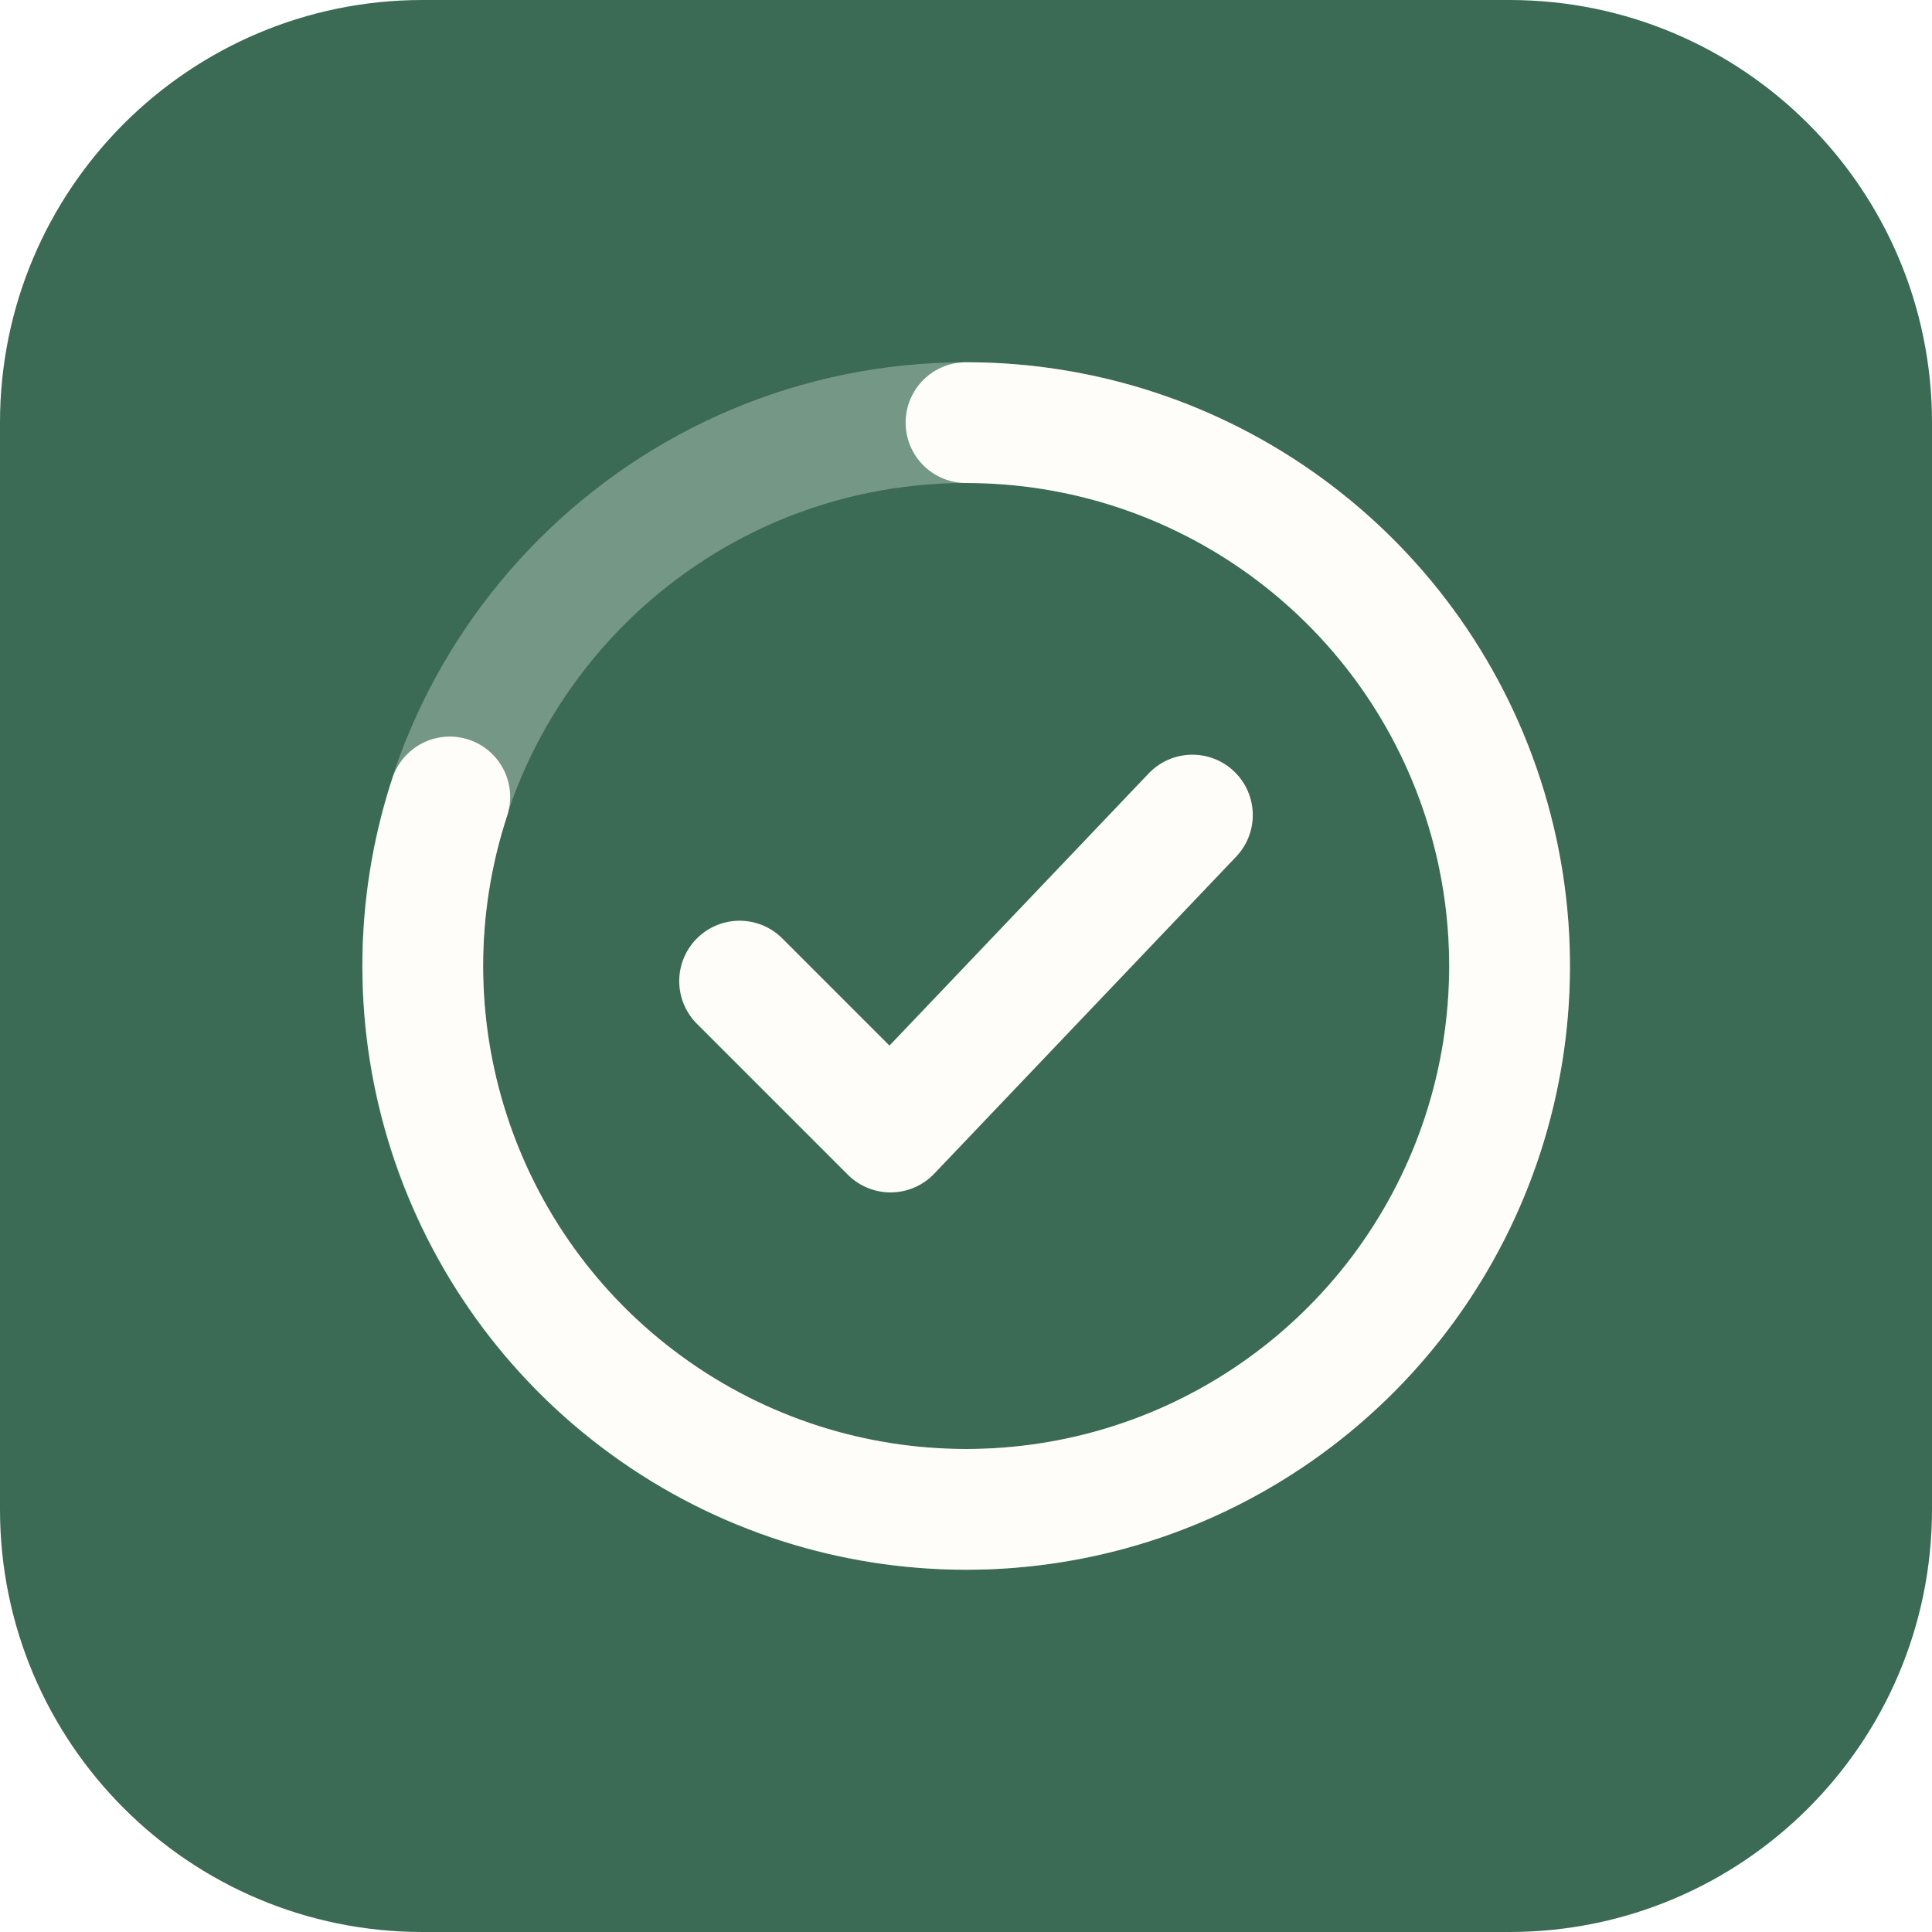
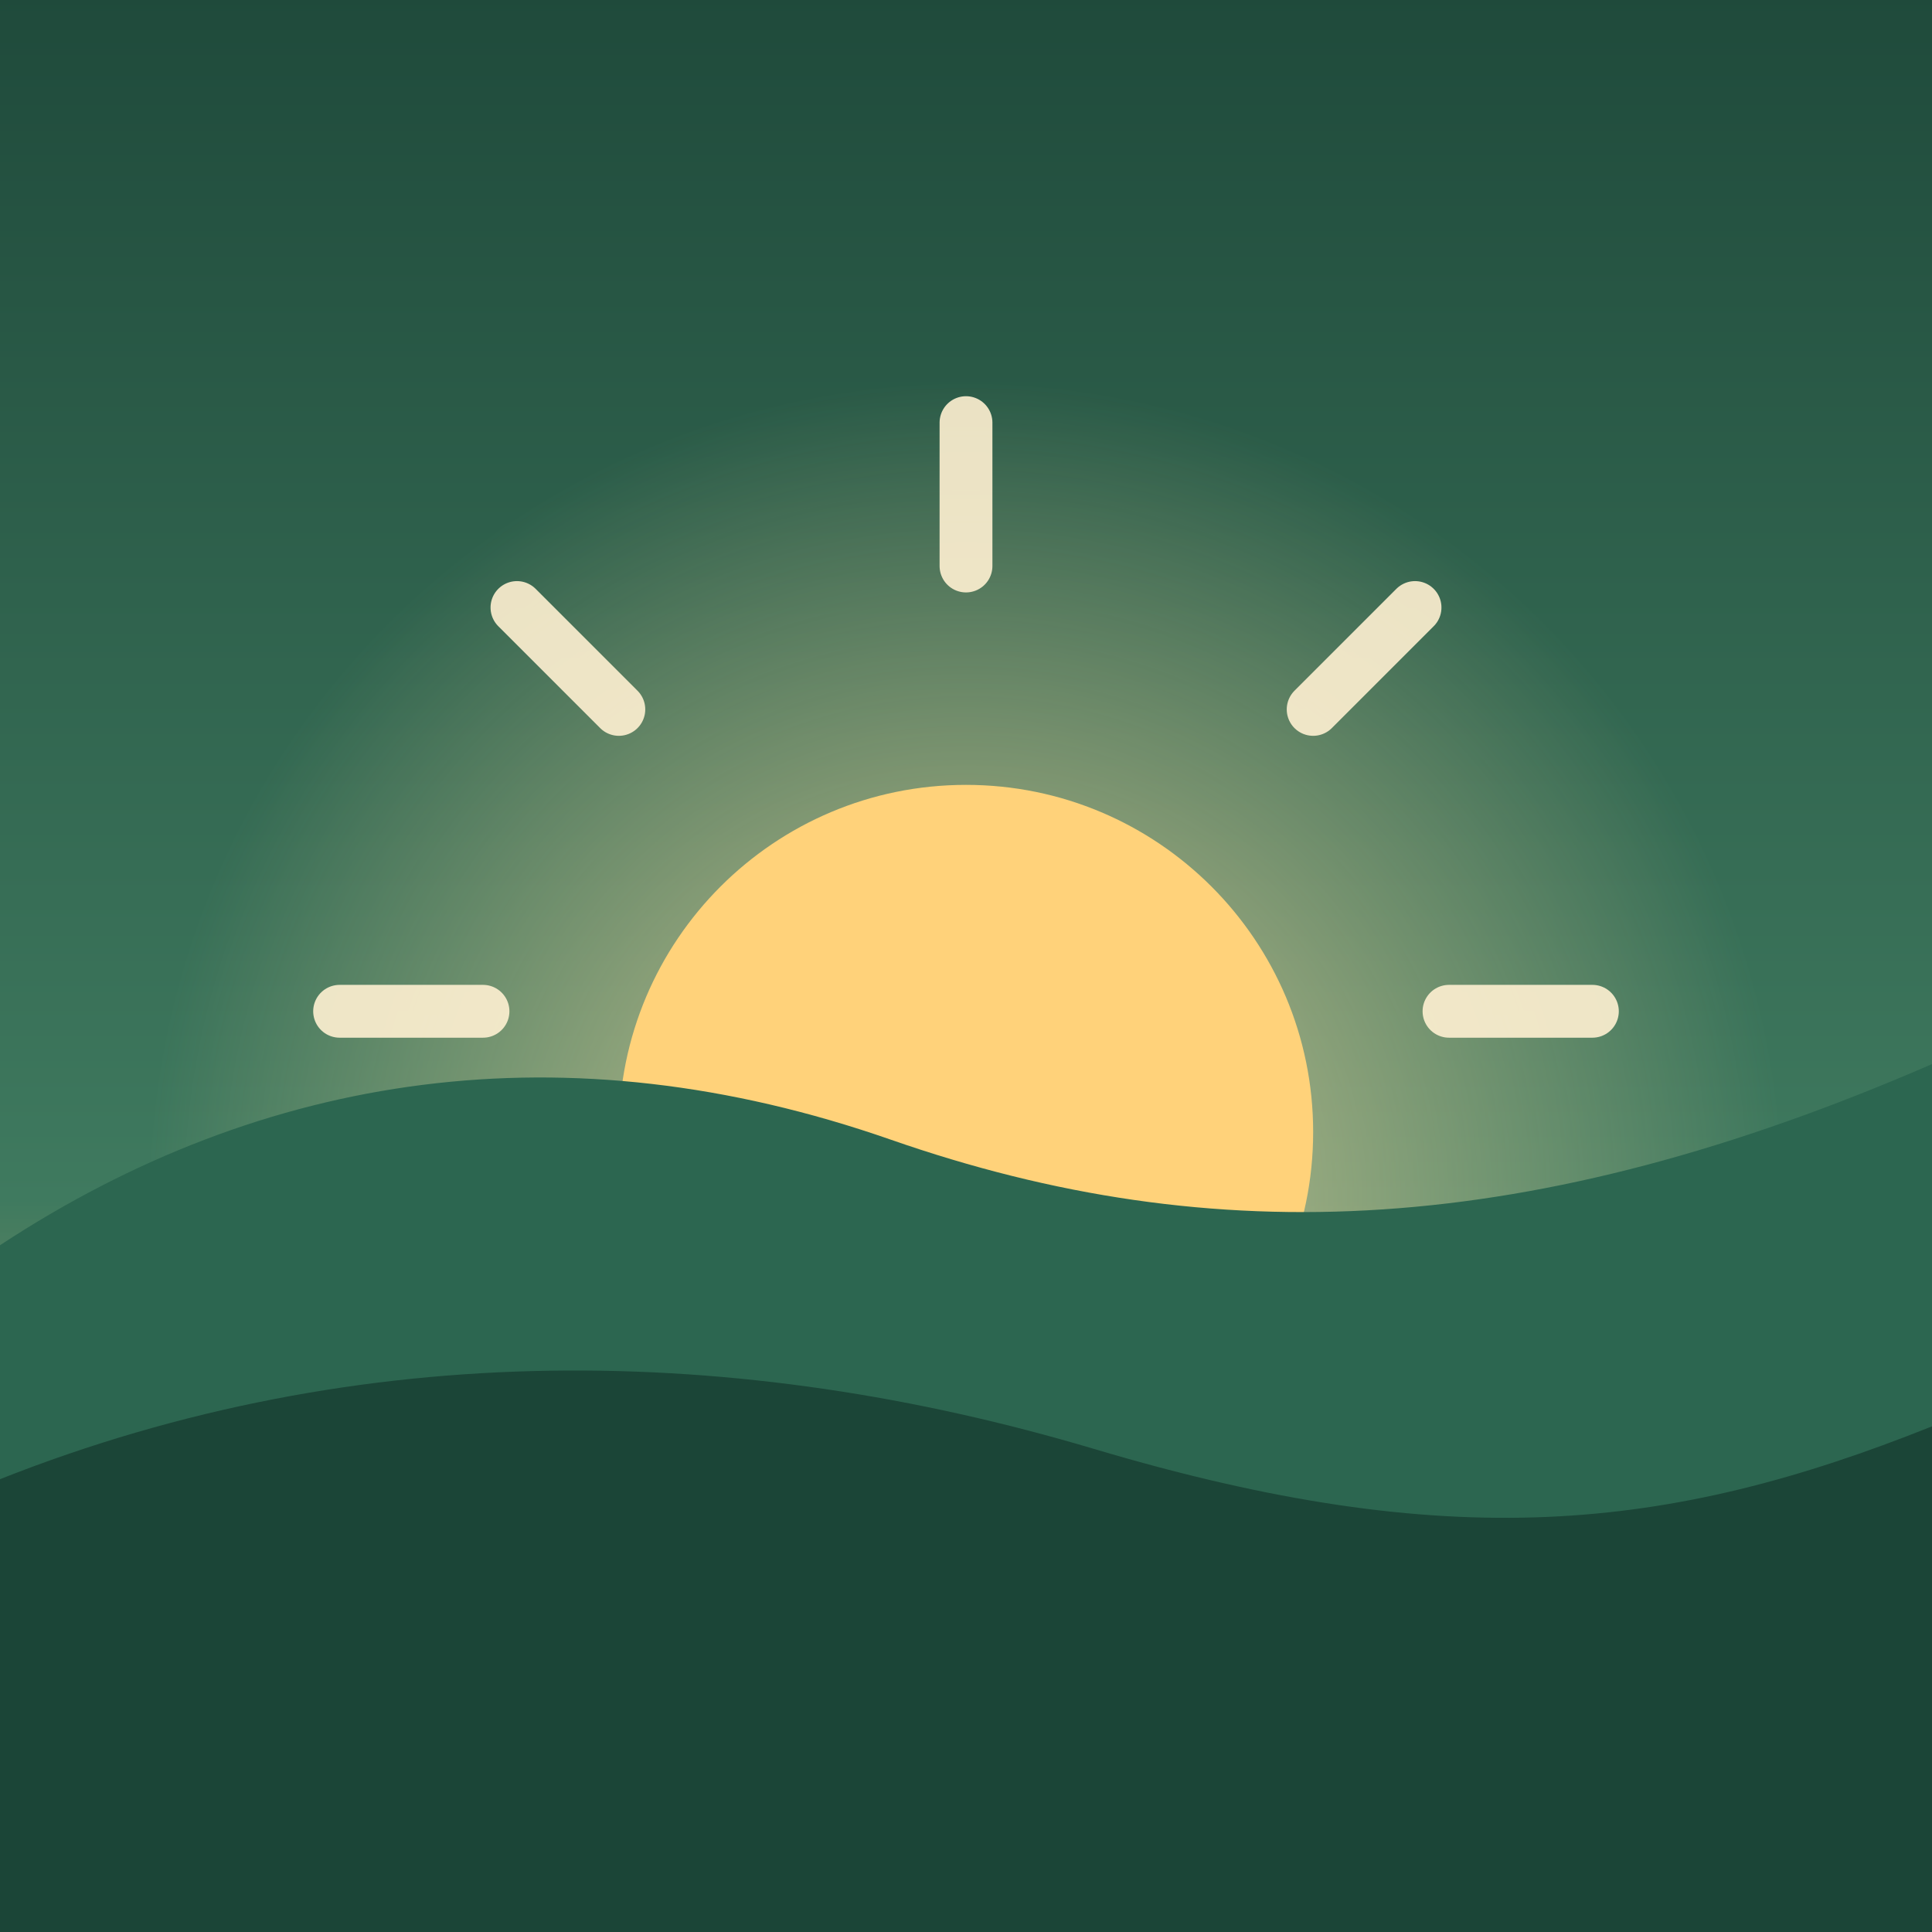
- <svg xmlns="http://www.w3.org/2000/svg" viewBox="0 0 64 64">
-   <rect width="64" height="64" rx="14" fill="#3b6a55" />
-   <circle cx="32" cy="32" r="18" fill="none" stroke="#e0eae3" stroke-width="4" opacity=".35" />
-   <path d="M32 14a18 18 0 1 1-17.1 12.4" fill="none" stroke="#fffdf9" stroke-width="4" stroke-linecap="round" />
-   <path d="M24.5 32.5l5 5 10-10.5" fill="none" stroke="#fffdf9" stroke-width="4" stroke-linecap="round" stroke-linejoin="round" />
+ <svg xmlns="http://www.w3.org/2000/svg" viewBox="0 0 512 512">
+   <defs>
+     <linearGradient id="sky" x1="0" y1="0" x2="0" y2="1">
+       <stop offset="0" stop-color="#1f4a3b" />
+       <stop offset=".62" stop-color="#3f7a5f" />
+       <stop offset="1" stop-color="#e9b36a" />
+     </linearGradient>
+     <radialGradient id="glow" cx=".5" cy=".62" r=".42">
+       <stop offset="0" stop-color="#ffe2a6" stop-opacity=".75" />
+       <stop offset="1" stop-color="#ffe2a6" stop-opacity="0" />
+     </radialGradient>
+   </defs>
+   <rect width="512" height="512" fill="url(#sky)" />
+   <rect width="512" height="512" fill="url(#glow)" />
+   <g stroke="#fff1d2" stroke-width="14" stroke-linecap="round" opacity=".9">
+     <path d="M256 150v-38M164 188l-27-27M348 188l27-27M128 268H90M384 268h38" />
+   </g>
+   <circle cx="256" cy="300" r="92" fill="#ffd27a" />
+   <path d="M0 330c70-46 150-58 236-28s170 26 276-20V512H0z" fill="#2c6650" />
+   <path d="M0 392c96-38 196-36 290-8s152 22 222-6V512H0z" fill="#1b4537" />
</svg>
